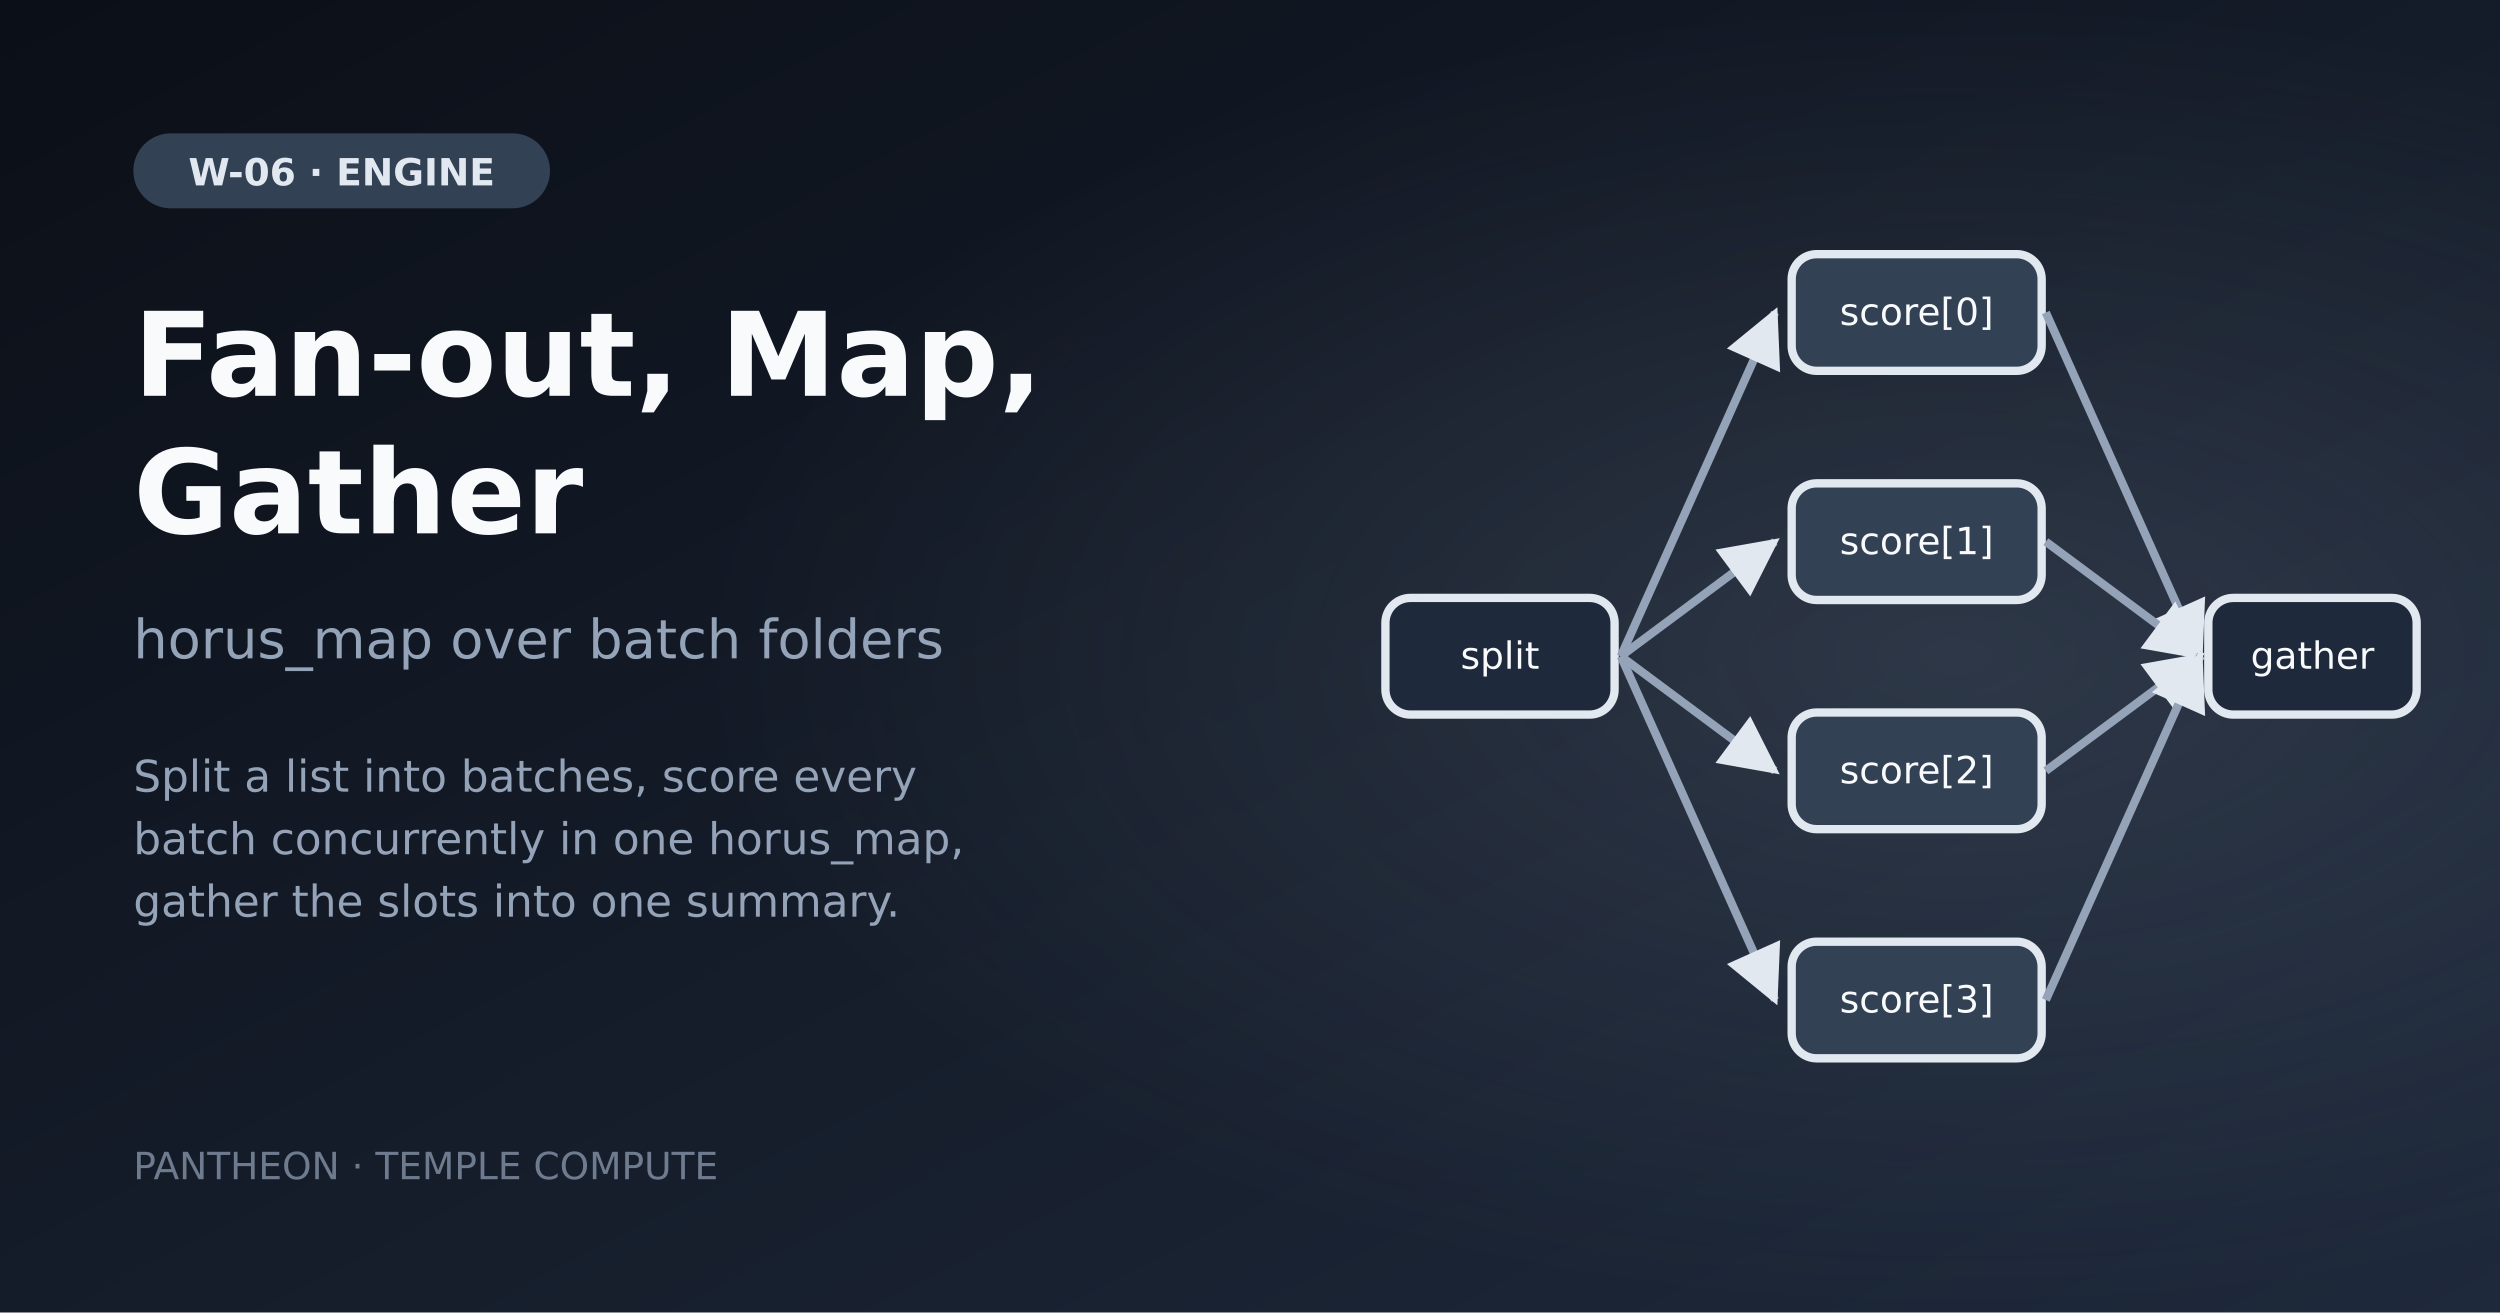
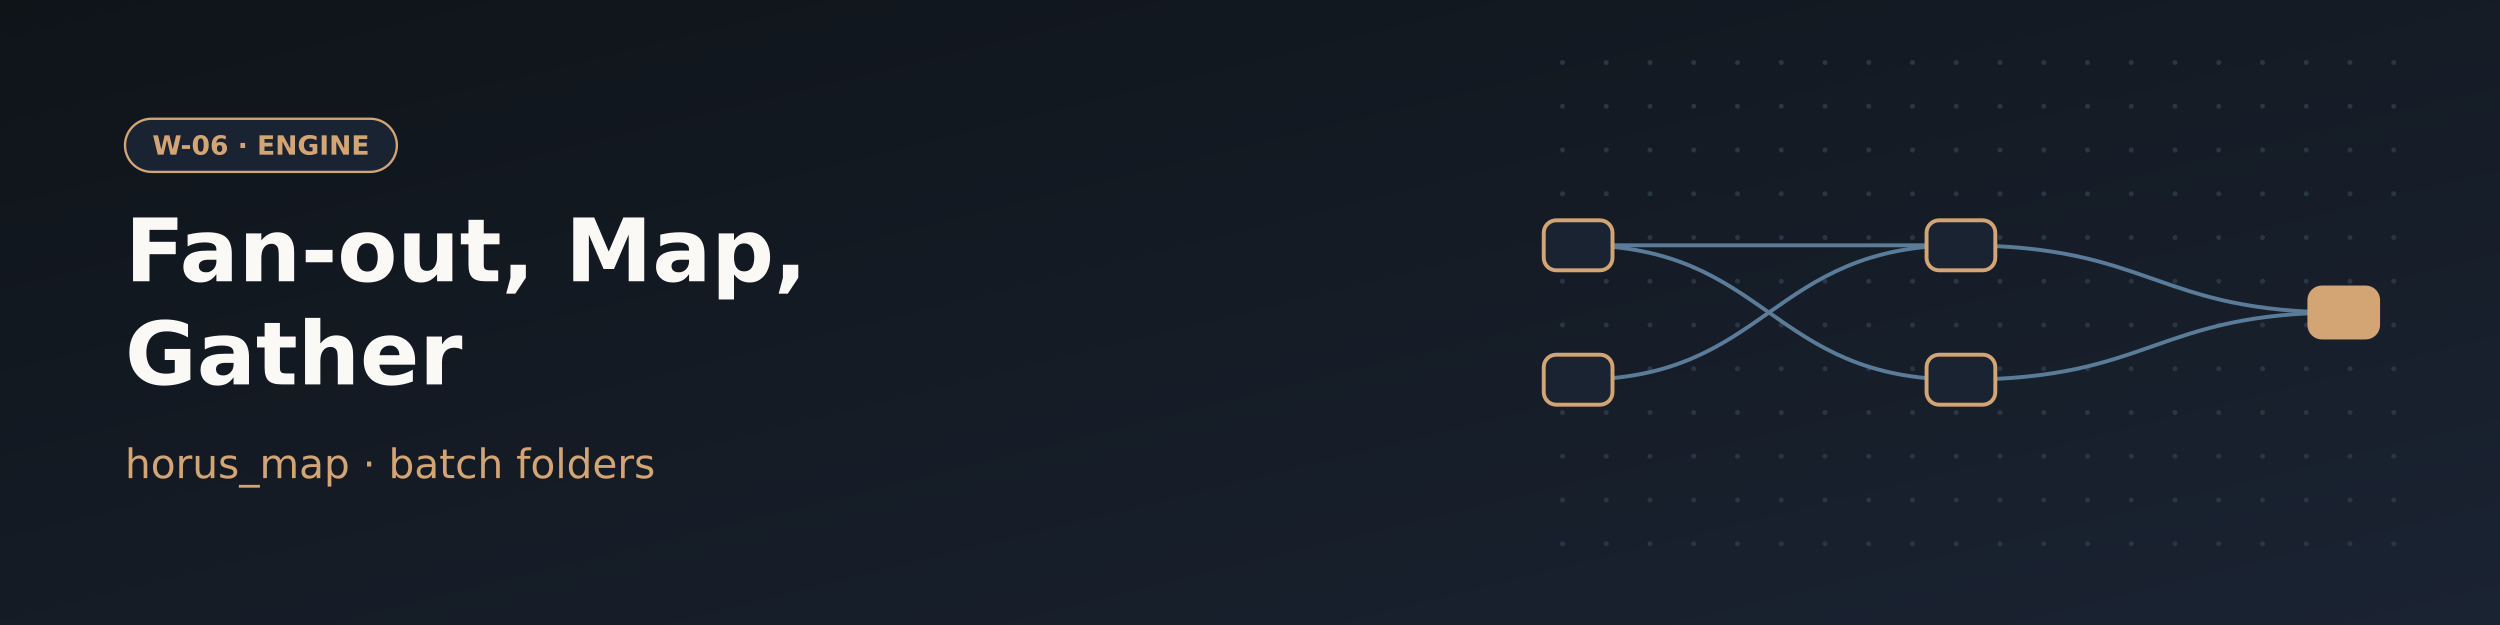
- <svg xmlns="http://www.w3.org/2000/svg" width="1200" height="630" viewBox="0 0 1200 630">
+ <svg xmlns="http://www.w3.org/2000/svg" width="1600" height="400" viewBox="0 0 1600 400" font-family="DejaVu Sans, sans-serif">
  <defs>
    <linearGradient id="bg" x1="0" y1="0" x2="1" y2="1">
-       <stop offset="0" stop-color="#0b0f17" />
-       <stop offset="1" stop-color="#1e293b" />
+       <stop offset="0" stop-color="#0f1419" />
+       <stop offset="1" stop-color="#1a2332" />
    </linearGradient>
-     <radialGradient id="glow" cx="0.78" cy="0.5" r="0.5">
-       <stop offset="0" stop-color="#94a3b8" stop-opacity="0.18" />
-       <stop offset="1" stop-color="#94a3b8" stop-opacity="0" />
-     </radialGradient>
-     <marker id="ar" viewBox="0 0 10 10" refX="9" refY="5" markerWidth="7" markerHeight="7" orient="auto">
-       <path d="M0,0 L10,5 L0,10 z" fill="#e2e8f0" />
-     </marker>
  </defs>
-   <rect width="1200" height="630" fill="url(#bg)" />
-   <rect width="1200" height="630" fill="url(#glow)" />
-   <rect x="64" y="64" rx="18" width="200" height="36" fill="#334155" />
-   <text x="164.0" y="89" text-anchor="middle" font-family="DejaVu Sans" font-weight="bold" font-size="18" fill="#e2e8f0">W-06 · ENGINE</text>
-   <text x="64" y="190" font-family="DejaVu Sans" font-weight="bold" font-size="56" fill="#f8fafc">Fan-out, Map,</text>
-   <text x="64" y="256" font-family="DejaVu Sans" font-weight="bold" font-size="56" fill="#f8fafc">Gather</text>
-   <text x="64" y="316" font-family="DejaVu Sans" font-size="26" fill="#94a3b8">horus_map over batch folders</text>
-   <text x="64" y="380" font-family="DejaVu Sans" font-size="21" fill="#94a3b8">Split a list into batches, score every</text>
-   <text x="64" y="410" font-family="DejaVu Sans" font-size="21" fill="#94a3b8">batch concurrently in one horus_map,</text>
-   <text x="64" y="440" font-family="DejaVu Sans" font-size="21" fill="#94a3b8">gather the slots into one summary.</text>
-   <text x="64" y="566" font-family="DejaVu Sans" font-size="18" fill="#94a3b8" opacity="0.7">PANTHEON · TEMPLE COMPUTE</text>
-   <rect x="665.0" y="287.0" width="110" height="56" rx="12" fill="#1e293b" stroke="#e2e8f0" stroke-width="4" />
-   <text x="720" y="321" text-anchor="middle" font-family="DejaVu Sans" font-size="18" fill="#f8fafc">split</text>
-   <line x1="778" y1="315" x2="852" y2="150" stroke="#94a3b8" stroke-width="4" fill="none" marker-end="url(#ar)" />
-   <rect x="860.0" y="122.0" width="120" height="56" rx="12" fill="#334155" stroke="#e2e8f0" stroke-width="4" />
-   <text x="920" y="156" text-anchor="middle" font-family="DejaVu Sans" font-size="18" fill="#f8fafc">score[0]</text>
-   <line x1="982" y1="150" x2="1056" y2="315" stroke="#94a3b8" stroke-width="4" fill="none" marker-end="url(#ar)" />
-   <line x1="778" y1="315" x2="852" y2="260" stroke="#94a3b8" stroke-width="4" fill="none" marker-end="url(#ar)" />
-   <rect x="860.0" y="232.0" width="120" height="56" rx="12" fill="#334155" stroke="#e2e8f0" stroke-width="4" />
-   <text x="920" y="266" text-anchor="middle" font-family="DejaVu Sans" font-size="18" fill="#f8fafc">score[1]</text>
-   <line x1="982" y1="260" x2="1056" y2="315" stroke="#94a3b8" stroke-width="4" fill="none" marker-end="url(#ar)" />
-   <line x1="778" y1="315" x2="852" y2="370" stroke="#94a3b8" stroke-width="4" fill="none" marker-end="url(#ar)" />
-   <rect x="860.0" y="342.0" width="120" height="56" rx="12" fill="#334155" stroke="#e2e8f0" stroke-width="4" />
-   <text x="920" y="376" text-anchor="middle" font-family="DejaVu Sans" font-size="18" fill="#f8fafc">score[2]</text>
-   <line x1="982" y1="370" x2="1056" y2="315" stroke="#94a3b8" stroke-width="4" fill="none" marker-end="url(#ar)" />
-   <line x1="778" y1="315" x2="852" y2="480" stroke="#94a3b8" stroke-width="4" fill="none" marker-end="url(#ar)" />
-   <rect x="860.0" y="452.0" width="120" height="56" rx="12" fill="#334155" stroke="#e2e8f0" stroke-width="4" />
-   <text x="920" y="486" text-anchor="middle" font-family="DejaVu Sans" font-size="18" fill="#f8fafc">score[3]</text>
-   <line x1="982" y1="480" x2="1056" y2="315" stroke="#94a3b8" stroke-width="4" fill="none" marker-end="url(#ar)" />
-   <rect x="1060.0" y="287.0" width="100" height="56" rx="12" fill="#1e293b" stroke="#e2e8f0" stroke-width="4" />
-   <text x="1110" y="321" text-anchor="middle" font-family="DejaVu Sans" font-size="18" fill="#f8fafc">gather</text>
+   <rect width="1600" height="400" fill="url(#bg)" />
+   <rect x="80" y="76" width="174" height="34" rx="17" fill="#1a2332" stroke="#d4a574" stroke-width="1.5" />
+   <text x="167" y="99" font-size="17" font-weight="700" fill="#d4a574" text-anchor="middle">W-06 · ENGINE</text>
+   <text x="80" y="180" font-size="56" font-weight="700" fill="#faf9f6">Fan-out, Map,</text>
+   <text x="80" y="246" font-size="56" font-weight="700" fill="#faf9f6">Gather</text>
+   <text x="80" y="306" font-size="26" fill="#d4a574">horus_map · batch folders</text>
+   <circle cx="1000" cy="40" r="1.6" fill="#2a3646" />
+   <circle cx="1000" cy="68" r="1.6" fill="#2a3646" />
+   <circle cx="1000" cy="96" r="1.6" fill="#2a3646" />
+   <circle cx="1000" cy="124" r="1.6" fill="#2a3646" />
+   <circle cx="1000" cy="152" r="1.6" fill="#2a3646" />
+   <circle cx="1000" cy="180" r="1.6" fill="#2a3646" />
+   <circle cx="1000" cy="208" r="1.6" fill="#2a3646" />
+   <circle cx="1000" cy="236" r="1.6" fill="#2a3646" />
+   <circle cx="1000" cy="264" r="1.6" fill="#2a3646" />
+   <circle cx="1000" cy="292" r="1.6" fill="#2a3646" />
+   <circle cx="1000" cy="320" r="1.6" fill="#2a3646" />
+   <circle cx="1000" cy="348" r="1.6" fill="#2a3646" />
+   <circle cx="1028" cy="40" r="1.6" fill="#2a3646" />
+   <circle cx="1028" cy="68" r="1.6" fill="#2a3646" />
+   <circle cx="1028" cy="96" r="1.6" fill="#2a3646" />
+   <circle cx="1028" cy="124" r="1.6" fill="#2a3646" />
+   <circle cx="1028" cy="152" r="1.6" fill="#2a3646" />
+   <circle cx="1028" cy="180" r="1.6" fill="#2a3646" />
+   <circle cx="1028" cy="208" r="1.6" fill="#2a3646" />
+   <circle cx="1028" cy="236" r="1.6" fill="#2a3646" />
+   <circle cx="1028" cy="264" r="1.6" fill="#2a3646" />
+   <circle cx="1028" cy="292" r="1.6" fill="#2a3646" />
+   <circle cx="1028" cy="320" r="1.6" fill="#2a3646" />
+   <circle cx="1028" cy="348" r="1.6" fill="#2a3646" />
+   <circle cx="1056" cy="40" r="1.6" fill="#2a3646" />
+   <circle cx="1056" cy="68" r="1.6" fill="#2a3646" />
+   <circle cx="1056" cy="96" r="1.6" fill="#2a3646" />
+   <circle cx="1056" cy="124" r="1.6" fill="#2a3646" />
+   <circle cx="1056" cy="152" r="1.6" fill="#2a3646" />
+   <circle cx="1056" cy="180" r="1.6" fill="#2a3646" />
+   <circle cx="1056" cy="208" r="1.6" fill="#2a3646" />
+   <circle cx="1056" cy="236" r="1.6" fill="#2a3646" />
+   <circle cx="1056" cy="264" r="1.6" fill="#2a3646" />
+   <circle cx="1056" cy="292" r="1.6" fill="#2a3646" />
+   <circle cx="1056" cy="320" r="1.6" fill="#2a3646" />
+   <circle cx="1056" cy="348" r="1.6" fill="#2a3646" />
+   <circle cx="1084" cy="40" r="1.6" fill="#2a3646" />
+   <circle cx="1084" cy="68" r="1.6" fill="#2a3646" />
+   <circle cx="1084" cy="96" r="1.6" fill="#2a3646" />
+   <circle cx="1084" cy="124" r="1.6" fill="#2a3646" />
+   <circle cx="1084" cy="152" r="1.6" fill="#2a3646" />
+   <circle cx="1084" cy="180" r="1.6" fill="#2a3646" />
+   <circle cx="1084" cy="208" r="1.6" fill="#2a3646" />
+   <circle cx="1084" cy="236" r="1.6" fill="#2a3646" />
+   <circle cx="1084" cy="264" r="1.6" fill="#2a3646" />
+   <circle cx="1084" cy="292" r="1.6" fill="#2a3646" />
+   <circle cx="1084" cy="320" r="1.6" fill="#2a3646" />
+   <circle cx="1084" cy="348" r="1.6" fill="#2a3646" />
+   <circle cx="1112" cy="40" r="1.6" fill="#2a3646" />
+   <circle cx="1112" cy="68" r="1.6" fill="#2a3646" />
+   <circle cx="1112" cy="96" r="1.6" fill="#2a3646" />
+   <circle cx="1112" cy="124" r="1.6" fill="#2a3646" />
+   <circle cx="1112" cy="152" r="1.6" fill="#2a3646" />
+   <circle cx="1112" cy="180" r="1.6" fill="#2a3646" />
+   <circle cx="1112" cy="208" r="1.6" fill="#2a3646" />
+   <circle cx="1112" cy="236" r="1.6" fill="#2a3646" />
+   <circle cx="1112" cy="264" r="1.6" fill="#2a3646" />
+   <circle cx="1112" cy="292" r="1.6" fill="#2a3646" />
+   <circle cx="1112" cy="320" r="1.6" fill="#2a3646" />
+   <circle cx="1112" cy="348" r="1.6" fill="#2a3646" />
+   <circle cx="1140" cy="40" r="1.6" fill="#2a3646" />
+   <circle cx="1140" cy="68" r="1.6" fill="#2a3646" />
+   <circle cx="1140" cy="96" r="1.6" fill="#2a3646" />
+   <circle cx="1140" cy="124" r="1.6" fill="#2a3646" />
+   <circle cx="1140" cy="152" r="1.6" fill="#2a3646" />
+   <circle cx="1140" cy="180" r="1.6" fill="#2a3646" />
+   <circle cx="1140" cy="208" r="1.6" fill="#2a3646" />
+   <circle cx="1140" cy="236" r="1.6" fill="#2a3646" />
+   <circle cx="1140" cy="264" r="1.6" fill="#2a3646" />
+   <circle cx="1140" cy="292" r="1.6" fill="#2a3646" />
+   <circle cx="1140" cy="320" r="1.6" fill="#2a3646" />
+   <circle cx="1140" cy="348" r="1.6" fill="#2a3646" />
+   <circle cx="1168" cy="40" r="1.6" fill="#2a3646" />
+   <circle cx="1168" cy="68" r="1.6" fill="#2a3646" />
+   <circle cx="1168" cy="96" r="1.6" fill="#2a3646" />
+   <circle cx="1168" cy="124" r="1.6" fill="#2a3646" />
+   <circle cx="1168" cy="152" r="1.6" fill="#2a3646" />
+   <circle cx="1168" cy="180" r="1.6" fill="#2a3646" />
+   <circle cx="1168" cy="208" r="1.6" fill="#2a3646" />
+   <circle cx="1168" cy="236" r="1.6" fill="#2a3646" />
+   <circle cx="1168" cy="264" r="1.6" fill="#2a3646" />
+   <circle cx="1168" cy="292" r="1.6" fill="#2a3646" />
+   <circle cx="1168" cy="320" r="1.6" fill="#2a3646" />
+   <circle cx="1168" cy="348" r="1.6" fill="#2a3646" />
+   <circle cx="1196" cy="40" r="1.6" fill="#2a3646" />
+   <circle cx="1196" cy="68" r="1.6" fill="#2a3646" />
+   <circle cx="1196" cy="96" r="1.6" fill="#2a3646" />
+   <circle cx="1196" cy="124" r="1.6" fill="#2a3646" />
+   <circle cx="1196" cy="152" r="1.6" fill="#2a3646" />
+   <circle cx="1196" cy="180" r="1.6" fill="#2a3646" />
+   <circle cx="1196" cy="208" r="1.6" fill="#2a3646" />
+   <circle cx="1196" cy="236" r="1.6" fill="#2a3646" />
+   <circle cx="1196" cy="264" r="1.6" fill="#2a3646" />
+   <circle cx="1196" cy="292" r="1.6" fill="#2a3646" />
+   <circle cx="1196" cy="320" r="1.6" fill="#2a3646" />
+   <circle cx="1196" cy="348" r="1.6" fill="#2a3646" />
+   <circle cx="1224" cy="40" r="1.6" fill="#2a3646" />
+   <circle cx="1224" cy="68" r="1.6" fill="#2a3646" />
+   <circle cx="1224" cy="96" r="1.6" fill="#2a3646" />
+   <circle cx="1224" cy="124" r="1.6" fill="#2a3646" />
+   <circle cx="1224" cy="152" r="1.6" fill="#2a3646" />
+   <circle cx="1224" cy="180" r="1.6" fill="#2a3646" />
+   <circle cx="1224" cy="208" r="1.6" fill="#2a3646" />
+   <circle cx="1224" cy="236" r="1.6" fill="#2a3646" />
+   <circle cx="1224" cy="264" r="1.6" fill="#2a3646" />
+   <circle cx="1224" cy="292" r="1.6" fill="#2a3646" />
+   <circle cx="1224" cy="320" r="1.6" fill="#2a3646" />
+   <circle cx="1224" cy="348" r="1.6" fill="#2a3646" />
+   <circle cx="1252" cy="40" r="1.6" fill="#2a3646" />
+   <circle cx="1252" cy="68" r="1.6" fill="#2a3646" />
+   <circle cx="1252" cy="96" r="1.6" fill="#2a3646" />
+   <circle cx="1252" cy="124" r="1.6" fill="#2a3646" />
+   <circle cx="1252" cy="152" r="1.6" fill="#2a3646" />
+   <circle cx="1252" cy="180" r="1.6" fill="#2a3646" />
+   <circle cx="1252" cy="208" r="1.6" fill="#2a3646" />
+   <circle cx="1252" cy="236" r="1.6" fill="#2a3646" />
+   <circle cx="1252" cy="264" r="1.6" fill="#2a3646" />
+   <circle cx="1252" cy="292" r="1.6" fill="#2a3646" />
+   <circle cx="1252" cy="320" r="1.6" fill="#2a3646" />
+   <circle cx="1252" cy="348" r="1.6" fill="#2a3646" />
+   <circle cx="1280" cy="40" r="1.6" fill="#2a3646" />
+   <circle cx="1280" cy="68" r="1.6" fill="#2a3646" />
+   <circle cx="1280" cy="96" r="1.6" fill="#2a3646" />
+   <circle cx="1280" cy="124" r="1.6" fill="#2a3646" />
+   <circle cx="1280" cy="152" r="1.6" fill="#2a3646" />
+   <circle cx="1280" cy="180" r="1.6" fill="#2a3646" />
+   <circle cx="1280" cy="208" r="1.6" fill="#2a3646" />
+   <circle cx="1280" cy="236" r="1.6" fill="#2a3646" />
+   <circle cx="1280" cy="264" r="1.6" fill="#2a3646" />
+   <circle cx="1280" cy="292" r="1.6" fill="#2a3646" />
+   <circle cx="1280" cy="320" r="1.6" fill="#2a3646" />
+   <circle cx="1280" cy="348" r="1.6" fill="#2a3646" />
+   <circle cx="1308" cy="40" r="1.6" fill="#2a3646" />
+   <circle cx="1308" cy="68" r="1.6" fill="#2a3646" />
+   <circle cx="1308" cy="96" r="1.6" fill="#2a3646" />
+   <circle cx="1308" cy="124" r="1.6" fill="#2a3646" />
+   <circle cx="1308" cy="152" r="1.6" fill="#2a3646" />
+   <circle cx="1308" cy="180" r="1.6" fill="#2a3646" />
+   <circle cx="1308" cy="208" r="1.6" fill="#2a3646" />
+   <circle cx="1308" cy="236" r="1.6" fill="#2a3646" />
+   <circle cx="1308" cy="264" r="1.6" fill="#2a3646" />
+   <circle cx="1308" cy="292" r="1.6" fill="#2a3646" />
+   <circle cx="1308" cy="320" r="1.6" fill="#2a3646" />
+   <circle cx="1308" cy="348" r="1.6" fill="#2a3646" />
+   <circle cx="1336" cy="40" r="1.6" fill="#2a3646" />
+   <circle cx="1336" cy="68" r="1.6" fill="#2a3646" />
+   <circle cx="1336" cy="96" r="1.6" fill="#2a3646" />
+   <circle cx="1336" cy="124" r="1.6" fill="#2a3646" />
+   <circle cx="1336" cy="152" r="1.6" fill="#2a3646" />
+   <circle cx="1336" cy="180" r="1.6" fill="#2a3646" />
+   <circle cx="1336" cy="208" r="1.6" fill="#2a3646" />
+   <circle cx="1336" cy="236" r="1.6" fill="#2a3646" />
+   <circle cx="1336" cy="264" r="1.6" fill="#2a3646" />
+   <circle cx="1336" cy="292" r="1.6" fill="#2a3646" />
+   <circle cx="1336" cy="320" r="1.6" fill="#2a3646" />
+   <circle cx="1336" cy="348" r="1.6" fill="#2a3646" />
+   <circle cx="1364" cy="40" r="1.6" fill="#2a3646" />
+   <circle cx="1364" cy="68" r="1.6" fill="#2a3646" />
+   <circle cx="1364" cy="96" r="1.6" fill="#2a3646" />
+   <circle cx="1364" cy="124" r="1.6" fill="#2a3646" />
+   <circle cx="1364" cy="152" r="1.6" fill="#2a3646" />
+   <circle cx="1364" cy="180" r="1.6" fill="#2a3646" />
+   <circle cx="1364" cy="208" r="1.6" fill="#2a3646" />
+   <circle cx="1364" cy="236" r="1.6" fill="#2a3646" />
+   <circle cx="1364" cy="264" r="1.6" fill="#2a3646" />
+   <circle cx="1364" cy="292" r="1.6" fill="#2a3646" />
+   <circle cx="1364" cy="320" r="1.6" fill="#2a3646" />
+   <circle cx="1364" cy="348" r="1.6" fill="#2a3646" />
+   <circle cx="1392" cy="40" r="1.6" fill="#2a3646" />
+   <circle cx="1392" cy="68" r="1.6" fill="#2a3646" />
+   <circle cx="1392" cy="96" r="1.6" fill="#2a3646" />
+   <circle cx="1392" cy="124" r="1.6" fill="#2a3646" />
+   <circle cx="1392" cy="152" r="1.6" fill="#2a3646" />
+   <circle cx="1392" cy="180" r="1.6" fill="#2a3646" />
+   <circle cx="1392" cy="208" r="1.6" fill="#2a3646" />
+   <circle cx="1392" cy="236" r="1.6" fill="#2a3646" />
+   <circle cx="1392" cy="264" r="1.6" fill="#2a3646" />
+   <circle cx="1392" cy="292" r="1.6" fill="#2a3646" />
+   <circle cx="1392" cy="320" r="1.6" fill="#2a3646" />
+   <circle cx="1392" cy="348" r="1.6" fill="#2a3646" />
+   <circle cx="1420" cy="40" r="1.6" fill="#2a3646" />
+   <circle cx="1420" cy="68" r="1.6" fill="#2a3646" />
+   <circle cx="1420" cy="96" r="1.6" fill="#2a3646" />
+   <circle cx="1420" cy="124" r="1.6" fill="#2a3646" />
+   <circle cx="1420" cy="152" r="1.6" fill="#2a3646" />
+   <circle cx="1420" cy="180" r="1.6" fill="#2a3646" />
+   <circle cx="1420" cy="208" r="1.6" fill="#2a3646" />
+   <circle cx="1420" cy="236" r="1.6" fill="#2a3646" />
+   <circle cx="1420" cy="264" r="1.6" fill="#2a3646" />
+   <circle cx="1420" cy="292" r="1.6" fill="#2a3646" />
+   <circle cx="1420" cy="320" r="1.6" fill="#2a3646" />
+   <circle cx="1420" cy="348" r="1.6" fill="#2a3646" />
+   <circle cx="1448" cy="40" r="1.6" fill="#2a3646" />
+   <circle cx="1448" cy="68" r="1.6" fill="#2a3646" />
+   <circle cx="1448" cy="96" r="1.6" fill="#2a3646" />
+   <circle cx="1448" cy="124" r="1.6" fill="#2a3646" />
+   <circle cx="1448" cy="152" r="1.6" fill="#2a3646" />
+   <circle cx="1448" cy="180" r="1.6" fill="#2a3646" />
+   <circle cx="1448" cy="208" r="1.6" fill="#2a3646" />
+   <circle cx="1448" cy="236" r="1.6" fill="#2a3646" />
+   <circle cx="1448" cy="264" r="1.6" fill="#2a3646" />
+   <circle cx="1448" cy="292" r="1.6" fill="#2a3646" />
+   <circle cx="1448" cy="320" r="1.6" fill="#2a3646" />
+   <circle cx="1448" cy="348" r="1.6" fill="#2a3646" />
+   <circle cx="1476" cy="40" r="1.6" fill="#2a3646" />
+   <circle cx="1476" cy="68" r="1.6" fill="#2a3646" />
+   <circle cx="1476" cy="96" r="1.6" fill="#2a3646" />
+   <circle cx="1476" cy="124" r="1.6" fill="#2a3646" />
+   <circle cx="1476" cy="152" r="1.6" fill="#2a3646" />
+   <circle cx="1476" cy="180" r="1.6" fill="#2a3646" />
+   <circle cx="1476" cy="208" r="1.6" fill="#2a3646" />
+   <circle cx="1476" cy="236" r="1.6" fill="#2a3646" />
+   <circle cx="1476" cy="264" r="1.6" fill="#2a3646" />
+   <circle cx="1476" cy="292" r="1.6" fill="#2a3646" />
+   <circle cx="1476" cy="320" r="1.6" fill="#2a3646" />
+   <circle cx="1476" cy="348" r="1.6" fill="#2a3646" />
+   <circle cx="1504" cy="40" r="1.6" fill="#2a3646" />
+   <circle cx="1504" cy="68" r="1.6" fill="#2a3646" />
+   <circle cx="1504" cy="96" r="1.6" fill="#2a3646" />
+   <circle cx="1504" cy="124" r="1.6" fill="#2a3646" />
+   <circle cx="1504" cy="152" r="1.6" fill="#2a3646" />
+   <circle cx="1504" cy="180" r="1.6" fill="#2a3646" />
+   <circle cx="1504" cy="208" r="1.6" fill="#2a3646" />
+   <circle cx="1504" cy="236" r="1.6" fill="#2a3646" />
+   <circle cx="1504" cy="264" r="1.6" fill="#2a3646" />
+   <circle cx="1504" cy="292" r="1.6" fill="#2a3646" />
+   <circle cx="1504" cy="320" r="1.6" fill="#2a3646" />
+   <circle cx="1504" cy="348" r="1.6" fill="#2a3646" />
+   <circle cx="1532" cy="40" r="1.6" fill="#2a3646" />
+   <circle cx="1532" cy="68" r="1.6" fill="#2a3646" />
+   <circle cx="1532" cy="96" r="1.6" fill="#2a3646" />
+   <circle cx="1532" cy="124" r="1.6" fill="#2a3646" />
+   <circle cx="1532" cy="152" r="1.6" fill="#2a3646" />
+   <circle cx="1532" cy="180" r="1.6" fill="#2a3646" />
+   <circle cx="1532" cy="208" r="1.6" fill="#2a3646" />
+   <circle cx="1532" cy="236" r="1.6" fill="#2a3646" />
+   <circle cx="1532" cy="264" r="1.6" fill="#2a3646" />
+   <circle cx="1532" cy="292" r="1.6" fill="#2a3646" />
+   <circle cx="1532" cy="320" r="1.6" fill="#2a3646" />
+   <circle cx="1532" cy="348" r="1.6" fill="#2a3646" />
+   <path d="M1010 157 C1132 157 1132 157 1255 157" stroke="#5b7c99" stroke-width="2.5" fill="none" />
+   <path d="M1010 157 C1132 157 1132 243 1255 243" stroke="#5b7c99" stroke-width="2.5" fill="none" />
+   <path d="M1010 243 C1132 243 1132 157 1255 157" stroke="#5b7c99" stroke-width="2.5" fill="none" />
+   <path d="M1255 157 C1378 157 1378 200 1500 200" stroke="#5b7c99" stroke-width="2.5" fill="none" />
+   <path d="M1255 243 C1378 243 1378 200 1500 200" stroke="#5b7c99" stroke-width="2.5" fill="none" />
+   <rect x="988" y="141" width="44" height="32" rx="8" fill="#1a2332" stroke="#d4a574" stroke-width="2.5" />
+   <rect x="988" y="227" width="44" height="32" rx="8" fill="#1a2332" stroke="#d4a574" stroke-width="2.5" />
+   <rect x="1233" y="141" width="44" height="32" rx="8" fill="#1a2332" stroke="#d4a574" stroke-width="2.5" />
+   <rect x="1233" y="227" width="44" height="32" rx="8" fill="#1a2332" stroke="#d4a574" stroke-width="2.5" />
+   <rect x="1478" y="184" width="44" height="32" rx="8" fill="#d4a574" stroke="#d4a574" stroke-width="2.5" />
</svg>
